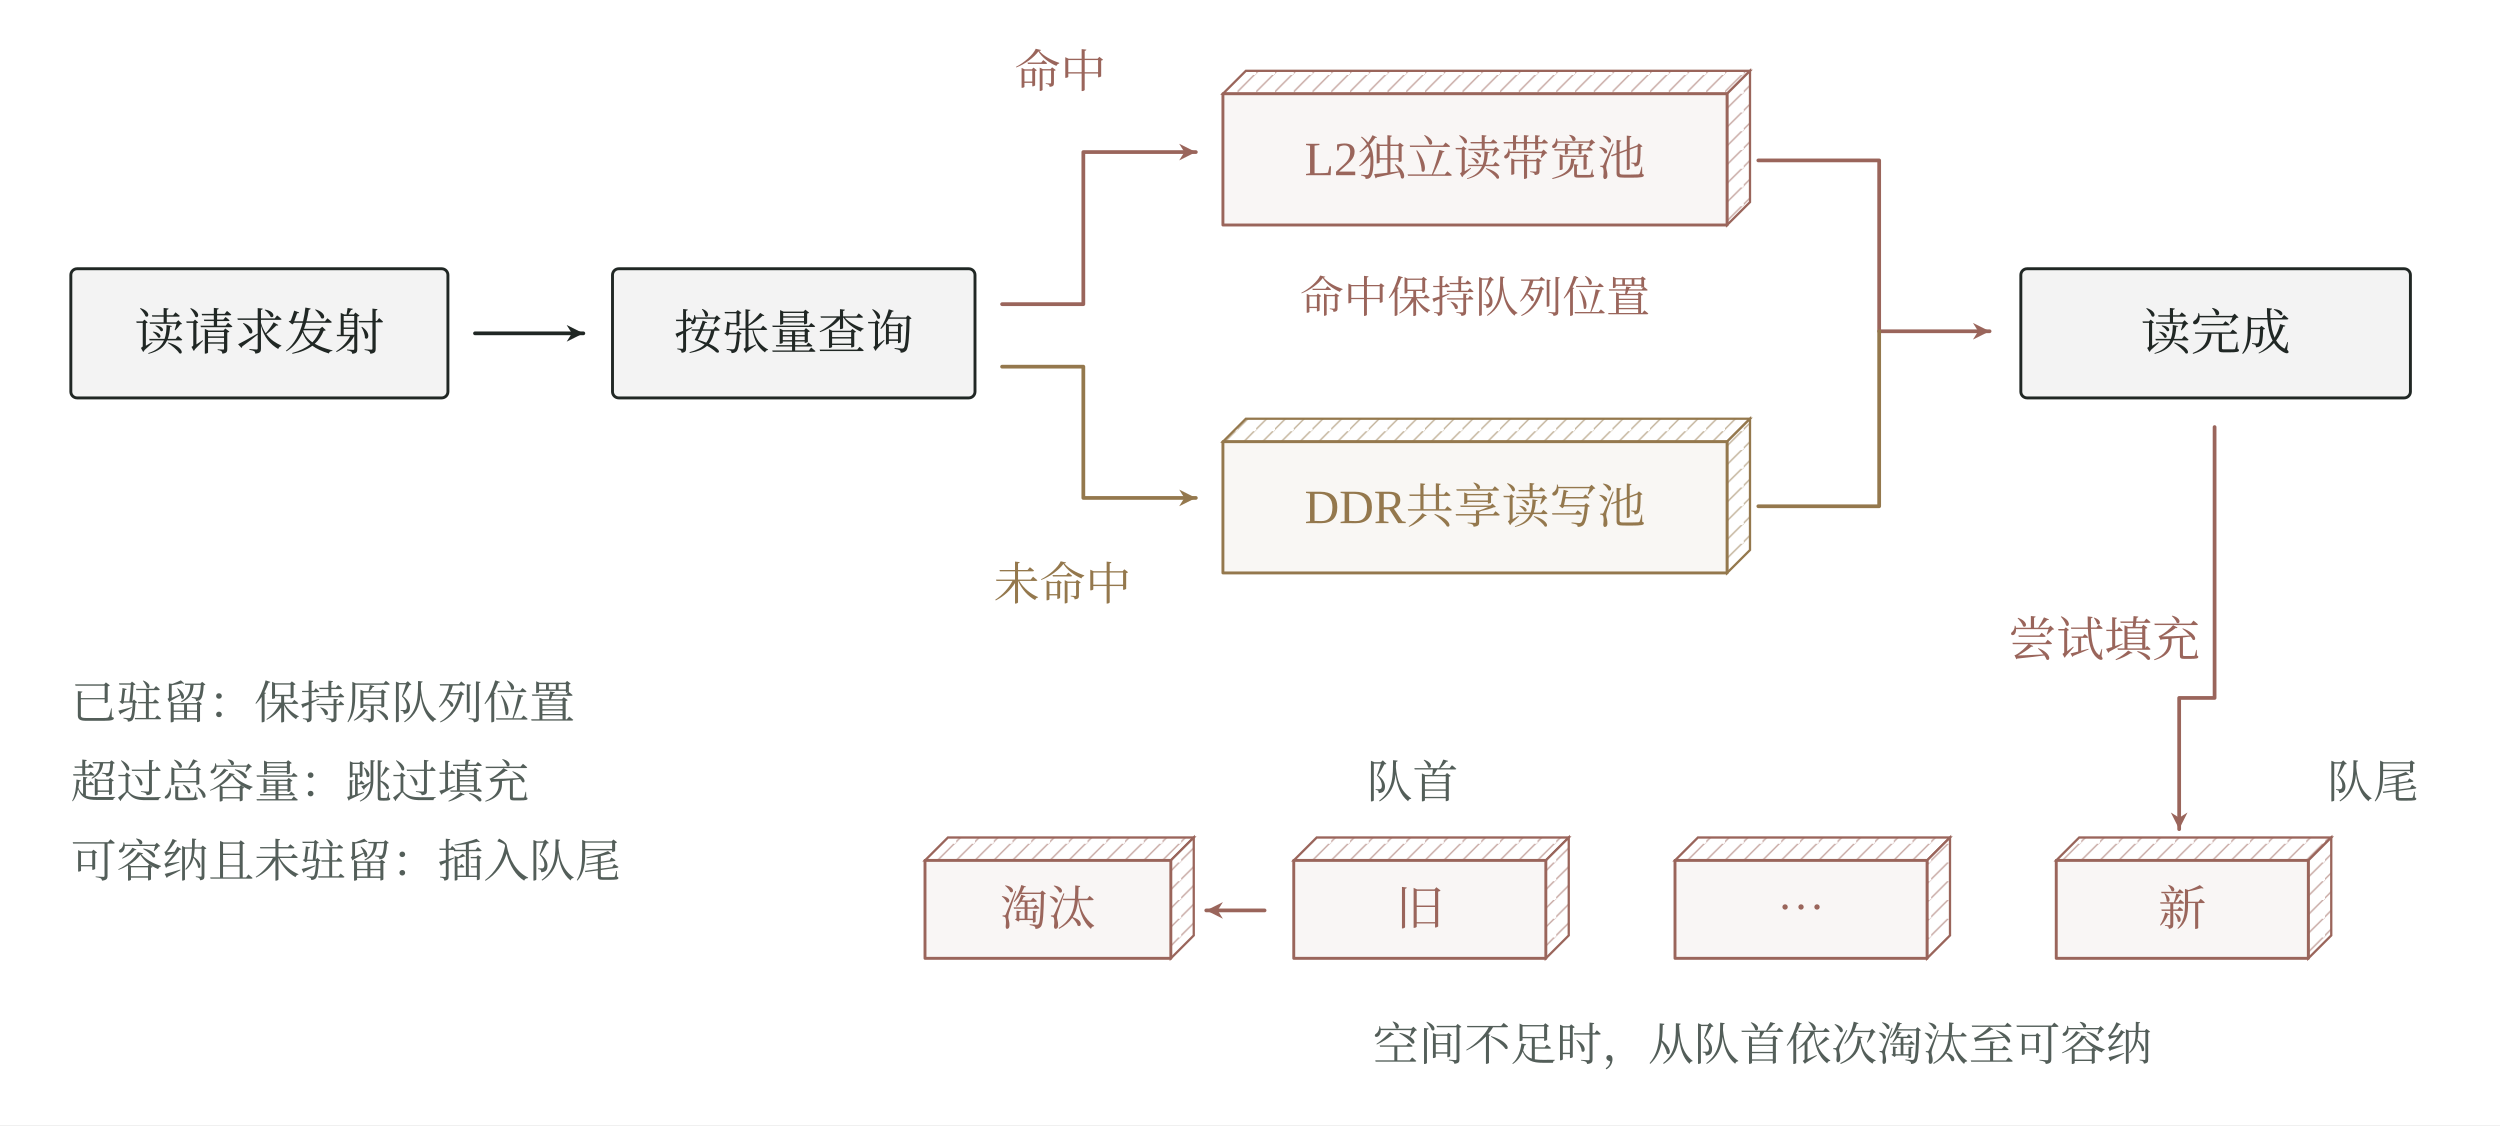
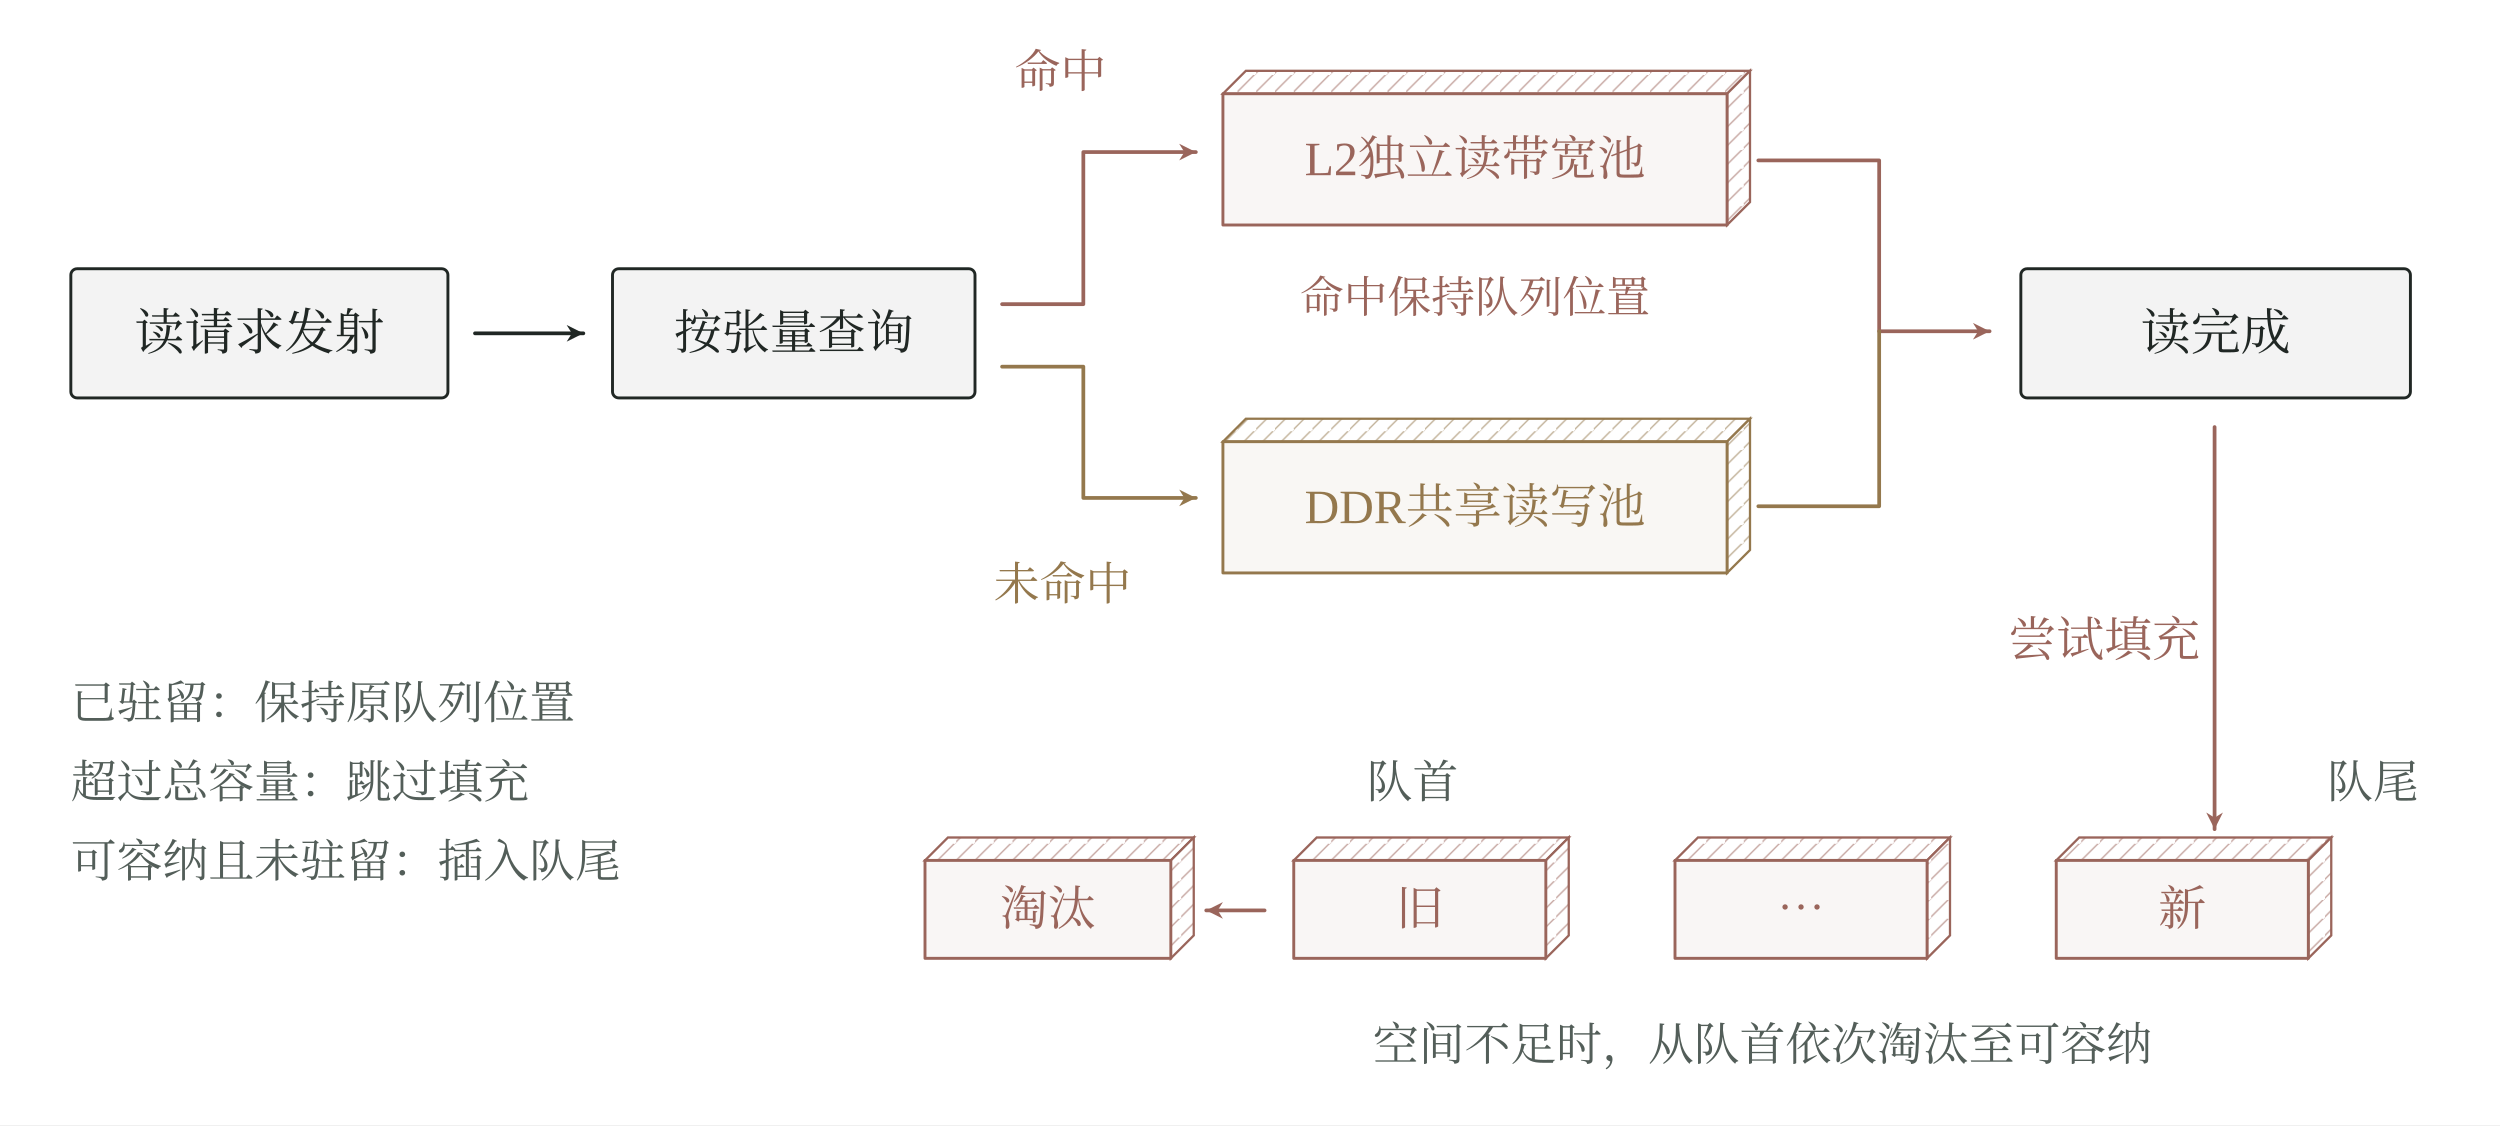
<svg xmlns="http://www.w3.org/2000/svg" viewBox="0 0 1200 540" width="162mm" height="72.9mm">
  <defs>
    <style>text {font-family:'Times New Roman','SimSun','Noto Serif CJK SC',serif;fill:#202724;} .label {font-size:23px;} path,line,polyline,rect,ellipse {stroke-linecap:round;stroke-linejoin:round;}</style>
    <marker id="arrow-ink" viewBox="0 0 10 10" refX="9" refY="5" markerWidth="10" markerHeight="10" orient="auto" markerUnits="userSpaceOnUse">
      <path d="M1,1 L9,5 L1,9 L3.5,5 Z" fill="#202724" stroke="none" />
    </marker>
    <pattern id="hatch-ink" patternUnits="userSpaceOnUse" width="9" height="9">
      <path d="M-1,9 L9,-1 M8,10 L10,8" fill="none" stroke="#202724" stroke-width=".7" opacity=".55" />
    </pattern>
    <marker id="arrow-s" viewBox="0 0 10 10" refX="9" refY="5" markerWidth="10" markerHeight="10" orient="auto" markerUnits="userSpaceOnUse">
      <path d="M1,1 L9,5 L1,9 L3.5,5 Z" fill="#446E67" stroke="none" />
    </marker>
    <pattern id="hatch-s" patternUnits="userSpaceOnUse" width="9" height="9">
      <path d="M-1,9 L9,-1 M8,10 L10,8" fill="none" stroke="#446E67" stroke-width=".7" opacity=".55" />
    </pattern>
    <marker id="arrow-m" viewBox="0 0 10 10" refX="9" refY="5" markerWidth="10" markerHeight="10" orient="auto" markerUnits="userSpaceOnUse">
      <path d="M1,1 L9,5 L1,9 L3.5,5 Z" fill="#94784D" stroke="none" />
    </marker>
    <pattern id="hatch-m" patternUnits="userSpaceOnUse" width="9" height="9">
      <path d="M-1,9 L9,-1 M8,10 L10,8" fill="none" stroke="#94784D" stroke-width=".7" opacity=".55" />
    </pattern>
    <marker id="arrow-f" viewBox="0 0 10 10" refX="9" refY="5" markerWidth="10" markerHeight="10" orient="auto" markerUnits="userSpaceOnUse">
      <path d="M1,1 L9,5 L1,9 L3.5,5 Z" fill="#9A655B" stroke="none" />
    </marker>
    <pattern id="hatch-f" patternUnits="userSpaceOnUse" width="9" height="9">
      <path d="M-1,9 L9,-1 M8,10 L10,8" fill="none" stroke="#9A655B" stroke-width=".7" opacity=".55" />
    </pattern>
  </defs>
  <rect x="0" y="0" width="1200" height="540" fill="white" stroke="none" />
  <rect x="34" y="129" width="181" height="62" fill="#f3f3f3" stroke="#202724" stroke-width="1.4" rx="3" />
  <text x="124.5" y="167.92" font-size="24" fill="#202724" text-anchor="middle" id="q3_fifo-label-1" style="fill:#202724">读请求发射</text>
  <rect x="294" y="129" width="174" height="62" fill="#f3f3f3" stroke="#202724" stroke-width="1.4" rx="3" />
  <text x="381.0" y="167.59" font-size="23" fill="#202724" text-anchor="middle" id="q3_fifo-label-2" style="fill:#202724">按张量查询</text>
  <path d="M228,160 L280,160" fill="none" stroke="#202724" stroke-width="1.8" marker-end="url(#arrow-ink)" />
  <path d="M481,146 L520,146 L520,73 L574,73" fill="none" stroke="#9A655B" stroke-width="1.8" marker-end="url(#arrow-f)" />
  <path d="M481,176 L520,176 L520,239 L574,239" fill="none" stroke="#94784D" stroke-width="1.8" marker-end="url(#arrow-m)" />
  <text x="509" y="42" font-size="22" fill="#9A655B" text-anchor="middle" id="q3_fifo-label-3" style="fill:#9A655B">命中</text>
  <text x="510" y="288" font-size="22" fill="#94784D" text-anchor="middle" id="q3_fifo-label-4" style="fill:#94784D">未命中</text>
  <polygon points="587,45 598,34 840,34 829,45" fill="white" stroke="#9A655B" stroke-width="1.1" />
  <polygon points="587,45 598,34 840,34 829,45" fill="url(#hatch-f)" stroke="none" />
  <polygon points="829,45 840,34 840,97 829,108" fill="white" stroke="#9A655B" stroke-width="1.1" />
  <polygon points="829,45 840,34 840,97 829,108" fill="url(#hatch-f)" stroke="none" />
  <rect x="587" y="45" width="242" height="63" fill="#f9f6f5" stroke="#9A655B" stroke-width="1.4" rx="0" />
  <text x="708.0" y="84.09" font-size="23" fill="#9A655B" text-anchor="middle" id="q3_fifo-label-5" style="fill:#9A655B">L2独立读带宽池</text>
  <polygon points="587,212 598,201 840,201 829,212" fill="white" stroke="#94784D" stroke-width="1.1" />
  <polygon points="587,212 598,201 840,201 829,212" fill="url(#hatch-m)" stroke="none" />
  <polygon points="829,212 840,201 840,264 829,275" fill="white" stroke="#94784D" stroke-width="1.1" />
  <polygon points="829,212 840,201 840,264 829,275" fill="url(#hatch-m)" stroke="none" />
  <rect x="587" y="212" width="242" height="63" fill="#f9f7f4" stroke="#94784D" stroke-width="1.4" rx="0" />
  <text x="708.0" y="251.09" font-size="23" fill="#94784D" text-anchor="middle" id="q3_fifo-label-6" style="fill:#94784D">DDR共享读写池</text>
  <text x="708" y="150" font-size="21" fill="#9A655B" text-anchor="middle" id="q3_fifo-label-7" style="fill:#9A655B">命中保持队列位置</text>
  <path d="M844,77 L902,77 L902,159 L955,159" fill="none" stroke="#9A655B" stroke-width="1.8" marker-end="url(#arrow-f)" />
  <path d="M844,243 L902,243 L902,159" fill="none" stroke="#94784D" stroke-width="1.8" />
  <rect x="970" y="129" width="187" height="62" fill="#f3f3f3" stroke="#202724" stroke-width="1.4" rx="3" />
  <text x="1063.5" y="167.92" font-size="24" fill="#202724" text-anchor="middle" id="q3_fifo-label-8" style="fill:#202724">读完成</text>
-   <path d="M1063,205 L1063,335 L1046,335 L1046,398" fill="none" stroke="#9A655B" stroke-width="1.8" marker-end="url(#arrow-f)" />
+   <path d="M1063,205 L1063,398" fill="none" stroke="#9A655B" stroke-width="1.8" marker-end="url(#arrow-f)" />
  <text x="1010" y="315" font-size="23" fill="#9A655B" text-anchor="middle" id="q3_fifo-label-9" style="fill:#9A655B">尝试填充</text>
  <text x="34" y="345" font-size="22" fill="#535E59" text-anchor="start" id="q3_fifo-label-10" style="fill:#535E59">已驻留：保持原队列位置</text>
  <text x="34" y="383" font-size="22" fill="#535E59" text-anchor="start" id="q3_fifo-label-11" style="fill:#535E59">超过总容量：跳过填充</text>
  <text x="34" y="421" font-size="22" fill="#535E59" text-anchor="start" id="q3_fifo-label-12" style="fill:#535E59">可容纳且未驻留：插入队尾</text>
  <text x="678" y="383" font-size="22" fill="#535E59" text-anchor="middle" id="q3_fifo-label-13" style="fill:#535E59">队首</text>
  <text x="1139" y="383" font-size="22" fill="#535E59" text-anchor="middle" id="q3_fifo-label-14" style="fill:#535E59">队尾</text>
  <polygon points="621,413 632,402 753,402 742,413" fill="white" stroke="#9A655B" stroke-width="1.1" />
  <polygon points="621,413 632,402 753,402 742,413" fill="url(#hatch-f)" stroke="none" />
  <polygon points="742,413 753,402 753,449 742,460" fill="white" stroke="#9A655B" stroke-width="1.1" />
  <polygon points="742,413 753,402 753,449 742,460" fill="url(#hatch-f)" stroke="none" />
  <rect x="621" y="413" width="121" height="47" fill="#f9f6f5" stroke="#9A655B" stroke-width="1.4" rx="0" />
  <text x="681.5" y="444.09" font-size="23" fill="#9A655B" text-anchor="middle" id="q3_fifo-label-15" style="fill:#9A655B">旧</text>
  <polygon points="804,413 815,402 936,402 925,413" fill="white" stroke="#9A655B" stroke-width="1.1" />
  <polygon points="804,413 815,402 936,402 925,413" fill="url(#hatch-f)" stroke="none" />
  <polygon points="925,413 936,402 936,449 925,460" fill="white" stroke="#9A655B" stroke-width="1.1" />
  <polygon points="925,413 936,402 936,449 925,460" fill="url(#hatch-f)" stroke="none" />
  <rect x="804" y="413" width="121" height="47" fill="#f9f6f5" stroke="#9A655B" stroke-width="1.4" rx="0" />
  <text x="864.5" y="444.09" font-size="23" fill="#9A655B" text-anchor="middle" id="q3_fifo-label-16" style="fill:#9A655B">⋯</text>
  <polygon points="987,413 998,402 1119,402 1108,413" fill="white" stroke="#9A655B" stroke-width="1.1" />
  <polygon points="987,413 998,402 1119,402 1108,413" fill="url(#hatch-f)" stroke="none" />
  <polygon points="1108,413 1119,402 1119,449 1108,460" fill="white" stroke="#9A655B" stroke-width="1.1" />
  <polygon points="1108,413 1119,402 1119,449 1108,460" fill="url(#hatch-f)" stroke="none" />
  <rect x="987" y="413" width="121" height="47" fill="#f9f6f5" stroke="#9A655B" stroke-width="1.4" rx="0" />
  <text x="1047.5" y="444.09" font-size="23" fill="#9A655B" text-anchor="middle" id="q3_fifo-label-17" style="fill:#9A655B">新</text>
  <polygon points="444,413 455,402 573,402 562,413" fill="white" stroke="#9A655B" stroke-width="1.1" />
  <polygon points="444,413 455,402 573,402 562,413" fill="url(#hatch-f)" stroke="none" />
  <polygon points="562,413 573,402 573,449 562,460" fill="white" stroke="#9A655B" stroke-width="1.1" />
  <polygon points="562,413 573,402 573,449 562,460" fill="url(#hatch-f)" stroke="none" />
  <rect x="444" y="413" width="118" height="47" fill="#f9f6f5" stroke="#9A655B" stroke-width="1.4" rx="0" />
  <text x="503.0" y="444.09" font-size="23" fill="#9A655B" text-anchor="middle" id="q3_fifo-label-18" style="fill:#9A655B">淘汰</text>
  <path d="M607,437 L579,437" fill="none" stroke="#9A655B" stroke-width="1.8" marker-end="url(#arrow-f)" />
  <text x="846" y="509" font-size="22" fill="#535E59" text-anchor="middle" id="q3_fifo-label-19" style="fill:#535E59">空间不足时，从队首依次淘汰至可容纳</text>
</svg>
